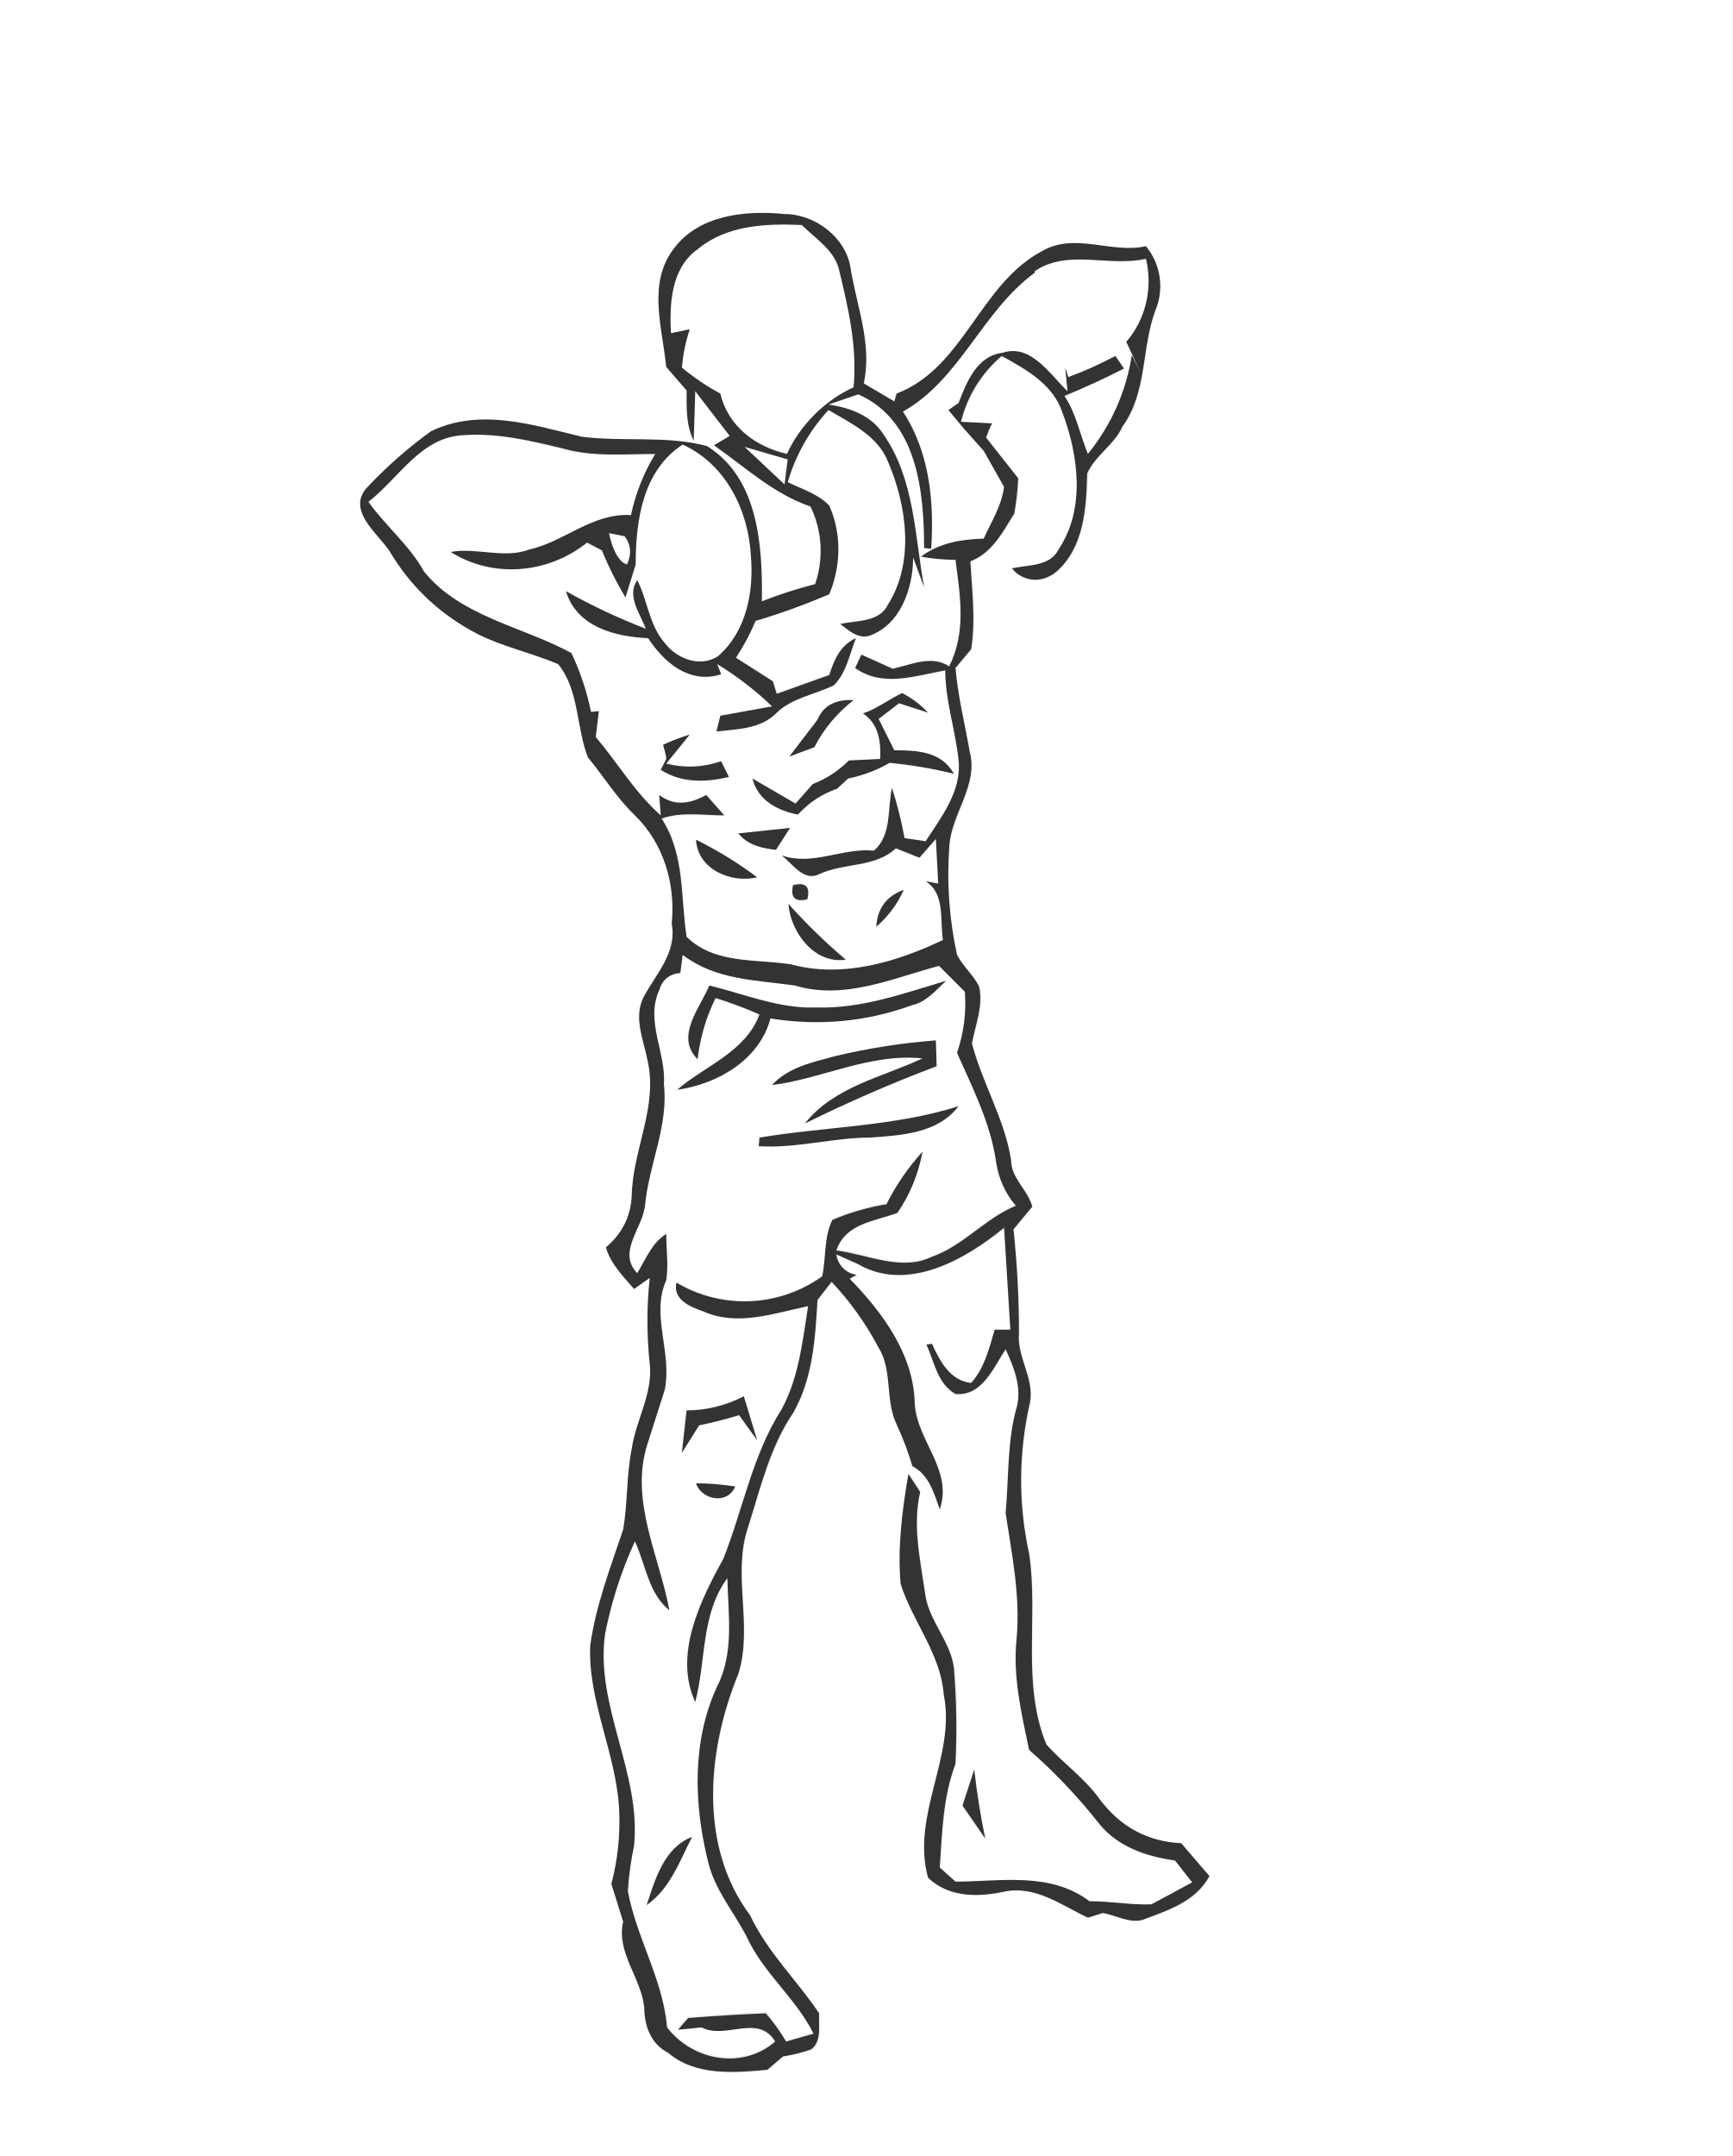
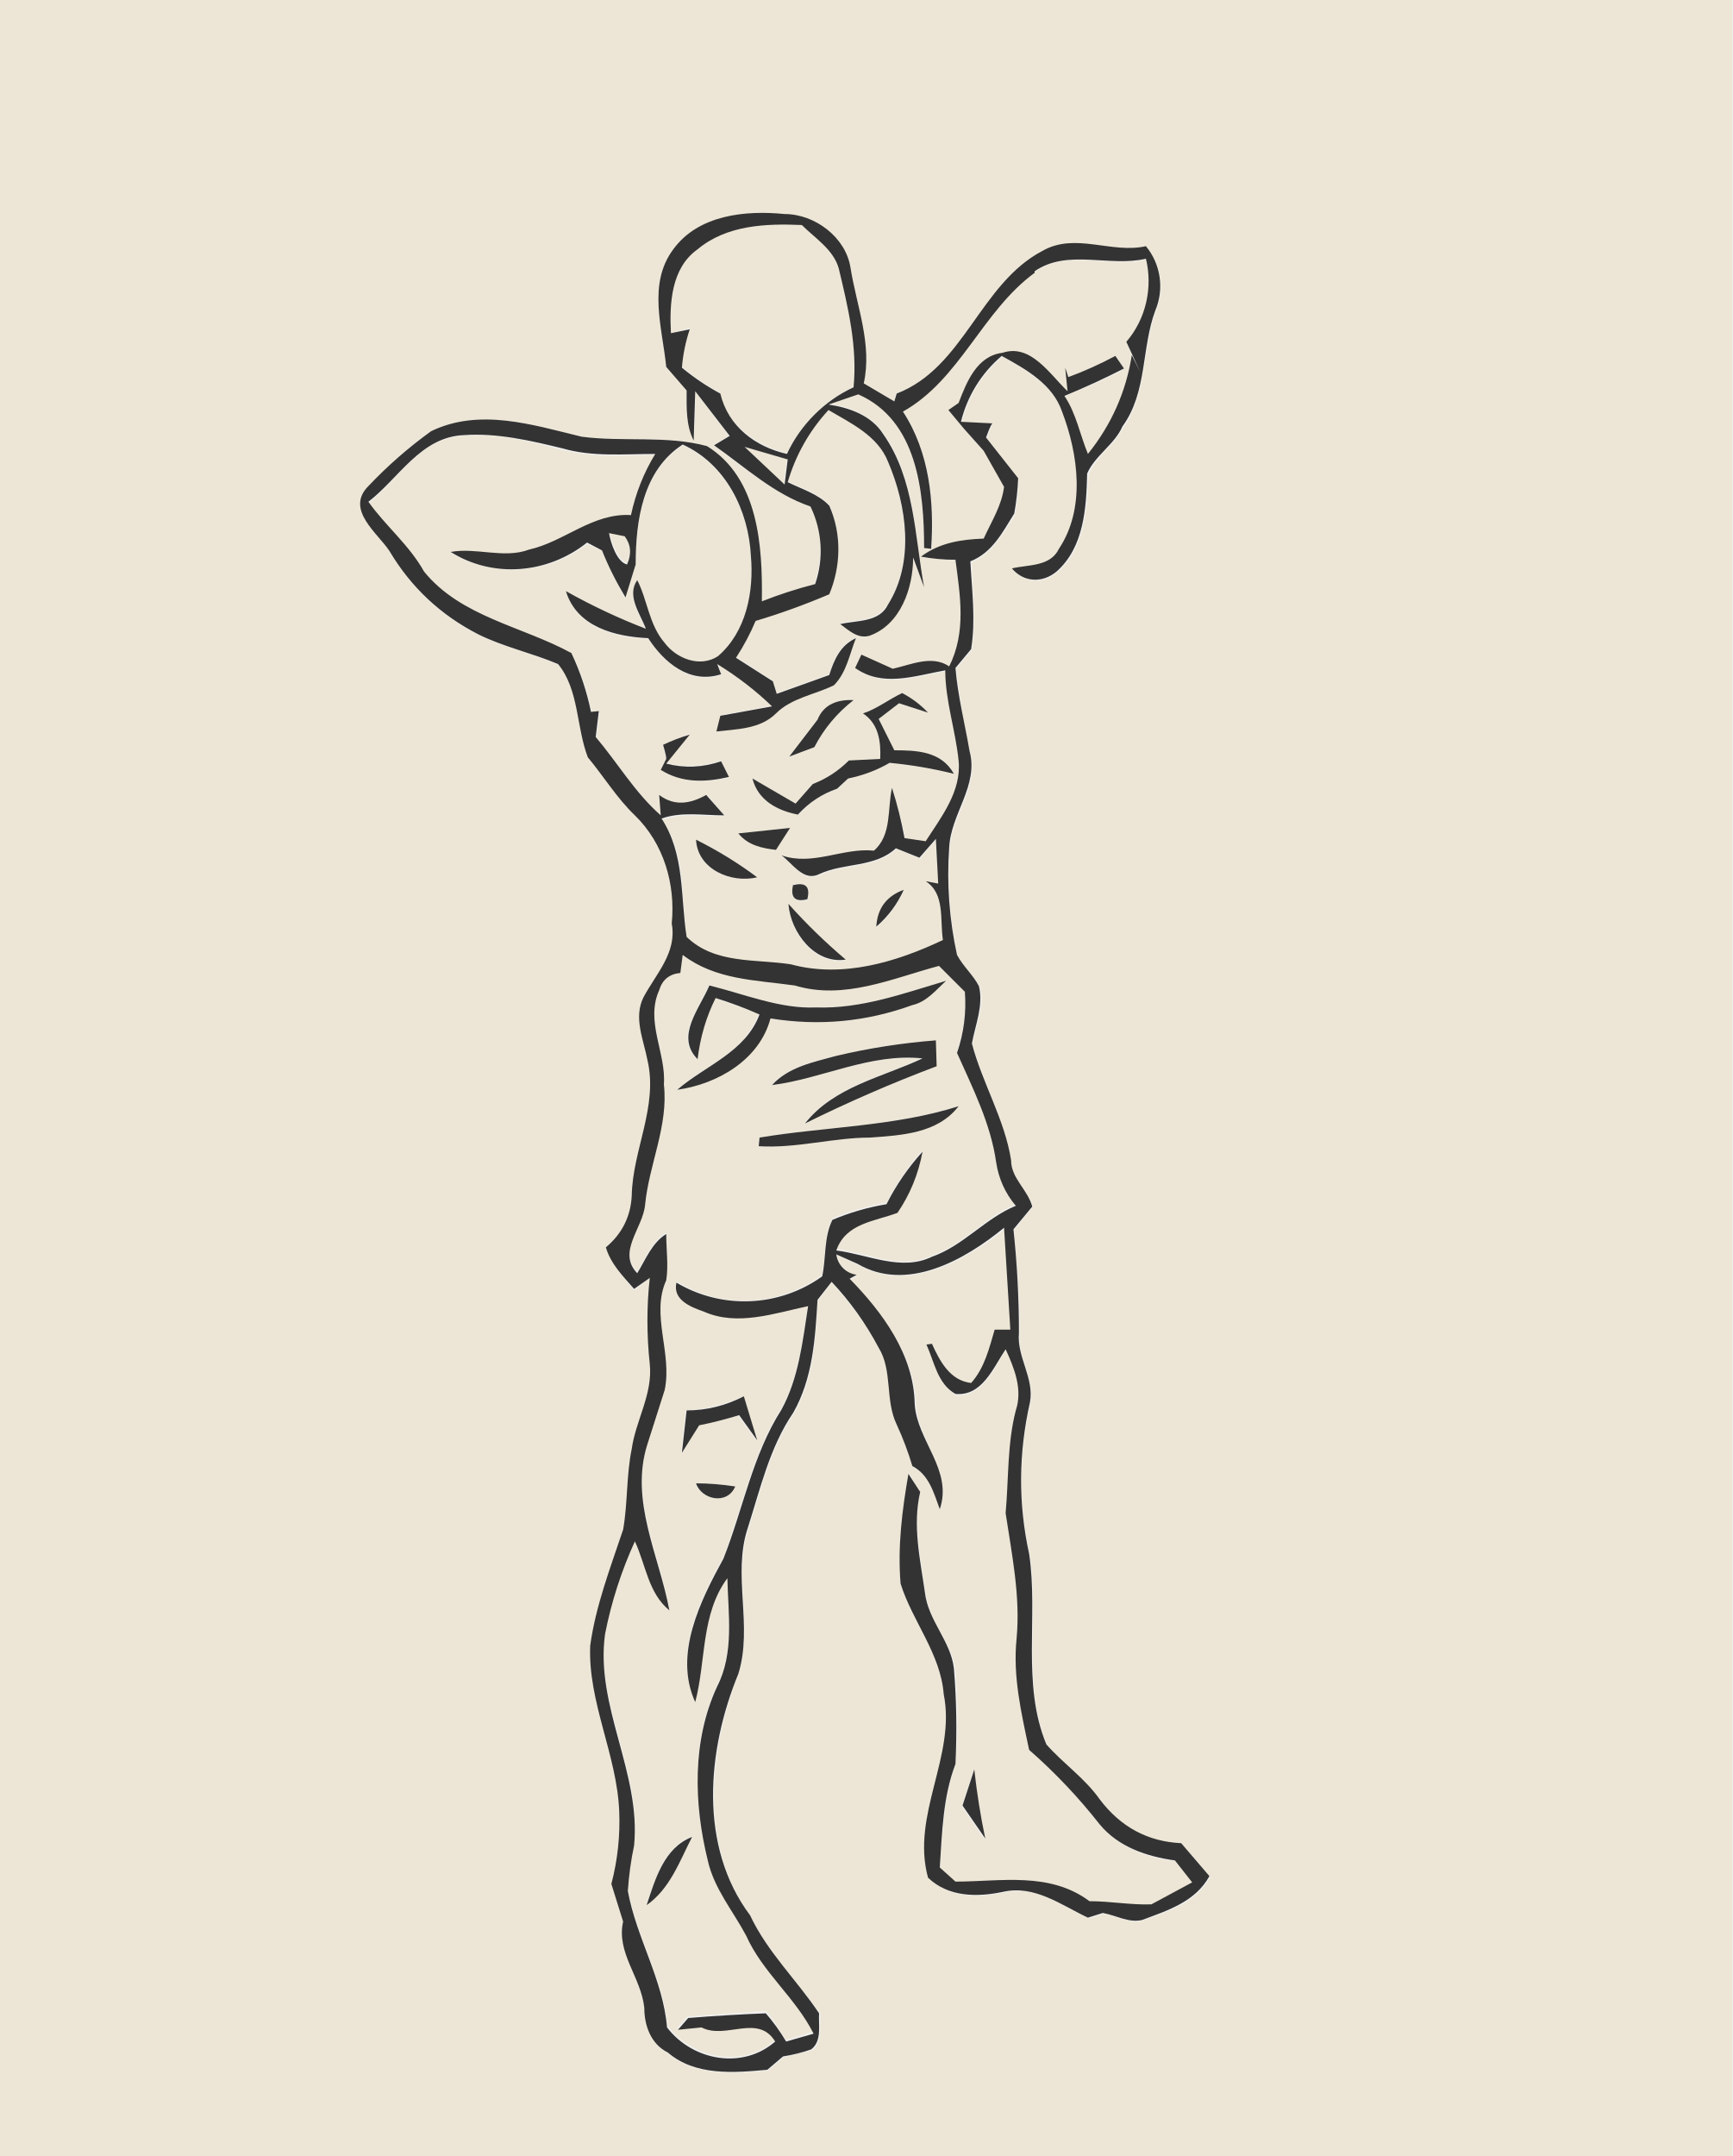
<svg xmlns="http://www.w3.org/2000/svg" width="221pt" height="275pt" viewBox="0 0 221 275">
-   <g fill="#FFF">
+   <g fill="#EDE6D6">
    <path d="M0 0h221v275H0zm85.9 31.8c-3.3 4.4-1.4 10-.9 15l2.6 3c0 2.2 0 4.4.9 6.4q.3-3.2.2-6.3l4.3 5.7-2 1.2c4 2.8 7.7 6.2 12.4 7.8 1.7 3 1.5 6.7.5 10q-3.4.8-6.7 2.1c.1-7-.4-15.7-7-19.8-5.2-1.4-10.7-.5-16-1.2C68 54.2 61.2 52 55 55c-3 2-5.4 4.6-8 7-2.9 3 1.2 6 2.8 8.4q4 6.9 11.3 10.6c3.3 1.6 6.9 2.4 10.2 3.8 2.7 3.3 2.3 8 3.9 11.9 2 2.4 3.6 5.2 6 7.4a17 17 0 0 1 4.6 13.8c.7 3.7-2 6.5-3.6 9.4-1.3 2.6 0 5.4.5 8 1.3 6-1.9 11.5-2 17.3q-.2 4-3.3 6.6c.6 2 2.2 3.7 3.5 5.4l2-1.6q-.5 5.5 0 11.1c.5 3.8-1.7 7.2-2.2 10.8-.7 3.4-.5 7-1.1 10.3-1.6 4.9-3.5 9.7-4.2 14.8-.3 7.2 3.4 14 3.7 21.1q.2 4.7-1 9.3l1.5 4.8c-.9 4 2.3 7.2 2.6 11 .2 2.2 1 4.6 3 5.7 3.6 3 8.5 2.6 12.8 2.2l2-1.7 3.7-.9c1.3-1.1.8-3 1-4.6-3-4.2-6.7-7.8-8.9-12.5-6.6-8.8-5.4-21-1.6-30.8 2-6-.7-12.6 1.3-18.6 1.6-5 2.8-10.3 5.8-14.7 2.5-4.3 2.8-9.5 3-14.3l1.8-2.4q3.6 3.9 6.1 8.4c1.8 3 .8 6.7 2.2 9.8q1.3 2.6 2 5.3c2.2 1.1 2.8 3.4 3.5 5.5 1.8-5-2.8-8.7-3-13.4-.2-6.2-4.2-11.6-8.4-16l1-.5a3 3 0 0 1-2.7-2.6l2.6 1.2c6.4 3.7 13.7-.5 18.8-4.5l.8 13-2-.1c-.7 2.4-1.3 5-3 6.8-2.7-.3-4-2.8-5-5h-.7c1 2.3 1.4 5.1 3.7 6.5 3.4.1 4.8-3.4 6.3-5.8 1.2 2.4 2.3 5 1.4 7.8-1 4.3-1 8.7-1.3 13 .8 5.4 2 10.7 1.4 16.1-.5 4.8.6 9.5 1.6 14.2a70 70 0 0 1 9 9.5c2.4 2.9 6 4.2 9.6 4.6l2.2 2.8-5.2 2.8c-2.7.1-5.2-.4-7.9-.4-5-3.8-11.3-2.6-17.2-2.5l-2-1.8c.4-4.4.5-9 2-13.2q.5-6 0-12.2c-.5-3.5-3.4-6.1-3.8-9.7-.6-4.2-1.6-8.5-.7-12.8l-1.3-2.3c-.9 4.6-1.6 9.3-1.2 14 1.6 4.8 5.2 8.9 5.5 14.1 1.7 8-4 15.5-1.9 23.4 2.6 2.5 6.3 2.5 9.6 1.8 4-1 7.4 1.7 10.8 3.3l2-.6c1.6.3 3.2 1.3 4.8.9 3.3-1.2 7-2.3 8.7-5.6l-3.6-4.2a13 13 0 0 1-10.4-5.6c-2-2.7-4.7-4.6-6.8-7-3.2-7.7-1-16.3-2.2-24.3q-2.2-9.7.1-19.3c.6-3-1.7-5.8-1.4-8.9.1-4.4-.4-8.8-.7-13.2l2.4-3c-.6-2-2.7-3.5-2.8-5.8-.7-5.2-3.6-9.8-4.9-14.9.4-2.4 1.5-4.7 1-7.2-.8-1.5-2.1-2.6-2.9-4a48 48 0 0 1-1-13.8c.2-4.2 3.8-7.9 2.6-12.2q-1.2-5.3-1.8-10.7l2-2.4c.6-3.7.1-7.4 0-11.2 2.6-1.1 4-3.7 5.5-6q.4-2.3.5-4.6l-4.1-5.2.7-1.8-3.9-.2q1.3-5.1 5.2-8.4c3 1.7 6.4 3.6 7.7 7.1 2 5.5 3 12.4-.3 17.5-1.2 2.3-4 2-6.1 2.6a4 4 0 0 0 5.7.3c3.5-3 3.8-8 4-12.4.9-2.4 3.3-3.8 4.4-6 3.1-4.4 2.4-10 4.2-15a8 8 0 0 0-1.2-8.1c-4.4 1-9-1.8-13.2.7-8 4.1-10 14.8-18.8 18l-.2 1-4-2.2c1.1-5-.9-9.9-1.6-14.8-.6-3.9-4.5-6.8-8.4-6.8-5-.5-11 .1-14.2 4.5m36.8 198.5 2.9 4.2-1.4-8.8z" />
    <path d="M89 31.8c3.7-3.3 8.7-3.4 13.3-3.2 1.7 1.7 4 3.1 4.7 5.5 1.2 5 2.4 10 2 15.2a18 18 0 0 0-8.6 8.5c-4-1-7.5-3.5-8.6-7.7q-2.5-1.4-4.8-3.3.2-2.5 1-5l-2.4.8c-.3-3.9 0-8.4 3.4-10.9" />
    <path d="M132 34.7c4.2-3 9.5-.5 14.2-1.6 1 3.7 0 7.7-2.5 10.6l1.8 3.9-1-2.2a26 26 0 0 1-5.7 12.6c-1-2.5-1.6-5.2-3-7.4 2.5-1.2 5.2-2.1 7.6-3.5l-1.2-1.6q-2.9 1.6-6 2.7L136 47l.2 3c-2.1-2.2-4.6-6-8.2-4.9-3.3.4-4.6 3.8-5.6 6.4l-1.2 1 1.9 2.3q1.2 1.5 2.5 2.8 1.5 2.3 2.6 4.6c-.3 2.4-1.7 4.4-2.5 6.6q-4.5-.2-8 2.3l4.3.4c.5 4.5 1.4 9.2-.8 13.6-2.3-1.5-4.9-.2-7.3.3l-3.9-1.8-.8 1.7c3.6 2.5 7.6 1 11.5.3 0 3.9 1.3 7.6 1.7 11.5s-2.2 7.2-4.2 10.4l-2.7-.5q-.6-3.2-1.7-6.3c-.5 2.6 0 6-2.2 7.9-4-.3-7.9 2-11.9.6 1.5 1 2.8 3.4 4.9 2.4 3.2-1.5 7.1-.8 9.8-3.3l3 1.2 2-2.4.4 5.8-1.6-.4c2.5 1.6 1.8 5 2.2 7.5-6 2.8-12.8 4.9-19.4 3.1-4.5-.7-9.8 0-13.4-3.5-.7-5 0-10.5-3.1-15 2.6-1 5.3-.4 8-.5l-2.2-2.6c-2 1.1-4.1 1.5-6.1 0l.2 2.6c-3.3-2.9-5.5-6.7-8.3-10l.4-3.3h-1q-.8-3.8-2.5-7.4C66.7 80 58.8 78.8 54.1 73c-1.9-3.4-5-5.7-7.1-8.8 3.9-3.1 6.6-8.4 12.1-8.6 4.3-.4 8.6.7 12.7 1.8 3.8 1 7.9.7 11.8.6q-2.2 3.6-3.1 7.8c-4.9-.3-8.5 3.4-13 4.4-3.3 1.2-6.7-.2-10 .3a15.5 15.5 0 0 0 17.4-1.1l1.8.8 3 6.1 1.4-4.2c0-5.6.9-12 6-15.3 5.5 2.5 8.4 8.4 8.7 14.2.4 4.6-.6 9.7-4.2 12.8-2.3 1.5-5.3.2-6.8-1.8-2-2.2-2.2-5.4-3.5-7.9-1.4 2 .4 4.3 1 6.2q-5.2-2-10-4.8c1.3 4.6 6.2 5.8 10.4 6 2 3 5.3 5.9 9.3 4.6l-.4-1.5q3.9 2.3 7 5.4L92 91.2l-.5 2c2.6-.3 5.6-.3 7.6-2.3s4.9-2.3 7.3-3.6c1.6-1.6 2-4 2.8-6-2 .9-2.8 2.8-3.4 4.7l-6.7 2.4-.5-1.6-4.7-3q1.5-2.2 2.4-4.7 4.8-1.4 9.4-3.4c1.6-3.6 1.7-7.7.1-11.3-1.4-1.5-3.5-2.1-5.3-3q1.5-5.1 5.2-9.2c2.9 1.7 6.2 3.3 7.6 6.6 2.3 5.6 3.4 12.8 0 18.2-1.2 2.3-4 2-6.1 2.5 1 .8 2.2 2 3.7 1.5 4-1.4 5.5-6.1 5.5-10l1.5 3.8c-1.2-6.6-1.2-13.8-5.1-19.4-1.6-2.5-4.4-3.5-7-3.9l3.7-1.3c7.5 3.3 8.4 12.3 8.4 19.6h1c.3-6-.3-12.2-3.7-17.4 7.3-4.1 10.1-12.8 16.8-17.7M110.1 91c2 1.3 2.3 3.6 2.2 5.8l-4 .2a13 13 0 0 1-4.6 3l-2.2 2.5-5.5-3.2c.7 2.8 3.2 4.1 5.9 4.6q2-2.3 5-3.3l1.3-1.3q2.8-.6 5.3-2 4.2.5 8.2 1.3c-1.6-2.8-4.8-2.8-7.7-2.9l-1.9-4 2.6-2 3.7 1.2q-1.4-1.5-3.3-2.5c-1.7.8-3.2 2-5 2.6m-5.8.8-3.6 4.7 3.3-1.2c1-2.4 2.9-4.3 4.9-6q-3.2-.3-4.6 2.5M84.6 95l.4 1.8-.7 1.4c2.7 1.7 5.7 1.6 8.7 1L92 97q-3.5 1.2-7 .3l3-3.7zm9.6 11.3q2 2 4.8 2l1.8-2.7zm-5.4.8c.2 3.9 4.5 5.6 7.8 4.8a46 46 0 0 0-7.8-4.8m12.4 5.8q-.6 2.4 1.8 1.9.6-2.5-1.8-2m10.6 5.5q2.3-2 3.5-4.7-3.2 1.2-3.5 4.7m-11.2-2.9c.3 3.6 3.2 7.7 7.3 7.1q-3.9-3.4-7.3-7" />
    <path d="m94.9 57 5.5 1.5-.4 3.2zM77.7 67.7l2 .5q1.3 1.7.3 3.6c-1.2-.3-2-2.8-2.3-4m9.4 53.8c4.2 3.2 9.4 3.2 14.3 4 6.3 1.8 12.4-1 18.4-2.6l3.3 3.3q.3 4-1 7.8c2 4.5 4.3 9 5 14 .1 2.1 1.3 3.9 2.5 5.5-3.9 1.6-6.6 5.1-10.6 6.5-4 2-8.3-.3-12.3-.8 1.2-3.5 4.9-3.7 7.8-4.8q2.4-3.4 3.2-7.8-2.7 3-4.6 6.7-3.6.6-6.9 2c-1.1 2.2-.8 4.8-1.3 7.2-5.4 4-12.9 4.5-18.6.8-.5 2.2 1.8 3 3.5 3.7 4.3 2 9 .2 13.3-.7-.7 4.5-1.2 9.2-3.4 13.2-3.7 5.8-5 12.7-7.4 19-3 5.4-6.4 12.2-3.6 18.3 1.4-5.3.7-11.2 4.1-15.8.1 4.6.9 9.5-1.3 13.8-3.2 6.9-3 15-1.2 22.2.8 3.6 3.3 6.4 4.9 9.6 2.1 4.6 6.3 7.9 8.6 12.4l-3.5 1.1c-.9-1.2-1.5-2.6-2.6-3.7l-10 .7-1.3 1.5 3-.3c3.2 1.6 7.3-1.8 9.5 1.8-4 3.6-10.5 2.5-13.7-1.8-.6-6-4-11.4-5.1-17.4q.2-3 .8-5.9c1-9.2-5-17.7-3.7-27q1.2-6 3.8-11.7c1.5 3 1.7 6.6 4.4 8.8-1.3-7-5-14-2.8-21.2l2.2-7c1-4.6-1.9-9.5.1-14 .4-1.9.1-3.9.1-5.8-1.8 1.1-2.6 3.2-3.7 5-2.6-2.8.7-5.7 1-8.7.5-5.2 3-10.1 2.4-15.4.3-4-2.4-8-.6-12q.6-2 2.7-2.2zm1.8 13.5q.5-4.1 2.3-7.8l5.6 2c-1.8 5-6.9 6.6-10.5 9.7 5.1-.7 10.5-3.8 11.9-9.1q9.2 1.5 18.1-1.7c1.8-.4 3-1.9 4.3-3-5.4 1.5-10.9 3.5-16.6 3.3-4.7.1-9.1-1.7-13.6-2.8-1.2 3-4.4 6.5-1.5 9.4m17.6-.4c-2.9.8-6 1.4-8.1 3.7 6.4-.8 12.5-4 19.1-3.4-5 2.4-11.2 3.6-14.9 8.3q8.3-4 16.8-7.3l-.1-3.2q-6.5.3-12.8 2M96.8 145v1.2c4.7.3 9.4-1.2 14.1-1.2 4-.2 8.6-.4 11.3-3.9-8.2 2.6-17 2.6-25.4 4m-9.3 34.8-.6 5.4 2.2-3.5 5-1.3 2.4 3.2q-.7-2.9-1.7-5.6-3.5 1.6-7.3 1.8m1.2 9.3c.7 2 4 2.8 5 .4q-2.6-.4-5-.4m-6.2 53.7c3-2 4.2-5.6 5.8-8.7-3.6 1.4-4.7 5.4-5.8 8.7" />
  </g>
  <g fill="#333">
    <path d="M85.9 31.8c3.2-4.4 9.2-5 14.2-4.5 3.9 0 7.8 3 8.4 6.8.8 5 2.8 9.8 1.7 14.8l3.9 2.3.3-1C123 46.9 125 36.2 133 32c4.2-2.4 8.8.4 13.2-.6a8 8 0 0 1 1.2 8.2c-1.8 4.8-1 10.4-4.2 14.8-1 2.3-3.5 3.7-4.5 6-.1 4.4-.4 9.4-3.9 12.5-1.8 1.5-4.2 1.4-5.7-.4 2.1-.5 4.9-.2 6-2.5 3.4-5.1 2.5-12 .4-17.5-1.2-3.5-4.6-5.4-7.7-7.1a16 16 0 0 0-5.2 8.4l4 .2c-.3.4-.6 1.3-.8 1.8l4.1 5.2q-.1 2.3-.5 4.5c-1.5 2.4-2.8 5-5.6 6.1.2 3.7.7 7.5.1 11.2l-2 2.4c.3 3.6 1.2 7.1 1.8 10.6 1.2 4.4-2.4 8-2.6 12.3a48 48 0 0 0 1 13.7c.8 1.5 2.1 2.6 2.8 4 .6 2.5-.5 5-.9 7.3 1.3 5 4.2 9.7 5 14.9 0 2.3 2.1 3.7 2.7 5.9l-2.4 2.9q.7 6.6.7 13.2c-.3 3.1 2 5.8 1.4 8.9q-2.2 9.7-.1 19.3c1.2 8-1 16.6 2.2 24.3 2.1 2.4 4.9 4.3 6.8 7q4 5.3 10.4 5.6l3.6 4.2c-1.8 3.3-5.4 4.4-8.6 5.6-1.7.4-3.3-.6-5-.9l-1.9.6c-3.4-1.6-6.8-4.2-10.8-3.3-3.3.7-7 .7-9.6-1.8-2.2-8 3.6-15.5 2-23.4-.4-5.2-4-9.3-5.5-14.1-.4-4.7.2-9.4 1-14l1.5 2.3c-1 4.3 0 8.6.6 12.8.4 3.6 3.3 6.2 3.7 9.7q.5 6 .2 12.2c-1.6 4.2-1.7 8.7-2 13.2l2 1.8c5.8 0 12-1.3 17.1 2.5 2.7 0 5.3.5 7.9.4l5.2-2.8-2.2-2.8c-3.6-.5-7.2-1.7-9.6-4.6a70 70 0 0 0-9-9.5c-1-4.7-2.1-9.4-1.6-14.2.5-5.4-.6-10.7-1.4-16 .4-4.4.2-8.9 1.3-13.1.9-2.7-.2-5.4-1.3-7.8-1.6 2.4-3 6-6.4 5.7-2.3-1.3-2.7-4.1-3.7-6.3l.7-.1c1 2.2 2.3 4.7 5 5 1.7-1.9 2.3-4.4 3-6.8h2l-.8-13c-5 4.1-12.4 8.3-18.7 4.6l-2.7-1.2a3 3 0 0 0 2.6 2.6l-.9.5c4.2 4.3 8.2 9.7 8.3 16 .3 4.7 4.9 8.4 3.2 13.4-.8-2.2-1.4-4.4-3.5-5.5q-.8-2.7-2-5.3c-1.5-3.1-.5-6.9-2.3-9.8q-2.5-4.7-6-8.4l-1.8 2.3c-.3 5-.6 10-3.1 14.4-3 4.4-4.2 9.7-5.8 14.7-2 6 .7 12.5-1.2 18.6-4 9.7-5.1 22 1.5 30.8 2.2 4.7 6 8.3 8.8 12.5-.1 1.5.4 3.5-1 4.6q-1.7.6-3.6.9l-2 1.7c-4.3.4-9.2.8-12.7-2.2-2.2-1.1-3-3.5-3-5.7-.4-3.9-3.6-7-2.7-11l-1.5-4.8q1.2-4.6 1-9.3c-.3-7.2-4-13.9-3.7-21.1.7-5.1 2.6-10 4.2-14.8.6-3.4.4-6.9 1.1-10.3.5-3.6 2.7-7 2.3-10.8q-.6-5.6 0-11l-2 1.4c-1.4-1.6-3-3.2-3.6-5.3q3.1-2.6 3.3-6.6c.1-5.8 3.4-11.4 2-17.3-.5-2.6-1.8-5.4-.5-8 1.6-3 4.3-5.7 3.6-9.4.5-5-1-10.2-4.7-13.8-2.3-2.2-4-5-6-7.4-1.5-3.9-1.1-8.6-3.8-11.9-3.3-1.4-7-2.2-10.2-3.8q-7.2-3.7-11.3-10.6C48.2 68 44 65 47 62q3.7-3.9 8-7c6.2-3 13-.8 19.2.7 5.3.7 10.8-.2 16 1.2 6.6 4.1 7.1 12.8 7 19.8q3.3-1.3 6.8-2.2a13 13 0 0 0-.6-9.9c-4.7-1.6-8.3-5-12.3-7.8l2-1.2-4.4-5.7-.2 6.3c-1-2-.9-4.2-.9-6.4l-2.6-3c-.5-5-2.4-10.6.9-15m3.1 0c-3.4 2.4-3.6 7-3.4 10.7L88 42q-.8 2.4-1 4.9 2.3 1.9 4.9 3.3c1 4.2 4.5 6.8 8.5 7.7 1.7-3.7 4.8-6.8 8.5-8.5.5-5.2-.7-10.2-1.9-15.2-.7-2.4-3-3.8-4.7-5.5-4.6-.2-9.6 0-13.3 3.1m43 3c-6.7 4.9-9.5 13.6-16.8 17.7 3.4 5.2 4 11.5 3.6 17.5l-.9-.1c0-7.3-.9-16.3-8.4-19.6l-3.8 1.3c2.7.4 5.5 1.4 7 3.8 4 5.7 4 13 5.2 19.5l-1.4-3.8c0 3.9-1.6 8.6-5.6 10-1.5.4-2.6-.7-3.7-1.5 2.2-.5 5-.2 6.1-2.5 3.4-5.4 2.4-12.6 0-18.2-1.3-3.3-4.7-4.9-7.6-6.6a23 23 0 0 0-5.2 9.2c1.8.9 3.9 1.5 5.3 3 1.6 3.6 1.5 7.7 0 11.3q-4.7 2-9.4 3.4-1 2.4-2.5 4.7l4.7 3 .5 1.6 6.7-2.4c.6-1.9 1.4-3.8 3.4-4.7-.8 2-1.2 4.4-2.8 6C104 88.6 101 89 99 91s-5 2-7.6 2.3l.5-2 6.6-1.2q-3.1-3-7-5.4L92 86c-4 1.3-7.3-1.5-9.3-4.6-4.2-.2-9.1-1.4-10.5-6q5 2.8 10.2 4.8c-.7-1.9-2.5-4.2-1.1-6.2 1.3 2.5 1.5 5.7 3.5 8 1.5 2 4.5 3.2 6.8 1.7 3.6-3.1 4.6-8.2 4.2-12.8-.3-5.8-3.2-11.7-8.7-14.2-5.1 3.3-6 9.7-6 15.3l-1.3 4.2q-1.8-3-3-6l-1.9-1c-5 4-12 4.6-17.4 1.2 3.3-.6 6.8.9 10-.3 4.5-1 8.1-4.7 13-4.4q.9-4.2 3.1-7.8c-4 0-8 .4-11.8-.7-4.1-1-8.4-2-12.6-1.7-5.5.2-8.3 5.5-12.2 8.5 2.2 3.1 5.2 5.5 7.1 8.9 4.7 5.8 12.6 7 18.8 10.4q1.7 3.6 2.5 7.5l1-.1L76 94c2.8 3.3 5 7.1 8.3 10l-.2-2.6c2 1.5 4 1.1 6 0l2.3 2.6c-2.7 0-5.4-.5-8 .4 3 4.6 2.4 10 3.2 15.1 3.6 3.5 8.8 2.8 13.3 3.5 6.6 1.8 13.5-.3 19.4-3.1-.4-2.6.3-5.9-2.2-7.5l1.6.3-.3-5.7-2.1 2.4-3-1.2c-2.7 2.5-6.6 1.8-9.8 3.3-2 1-3.4-1.4-4.8-2.4 4 1.4 7.8-1 11.8-.6 2.3-2 1.7-5.3 2.3-8q1 3.1 1.6 6.4l2.7.4c2-3.1 4.6-6.4 4.2-10.3s-1.7-7.6-1.7-11.5c-3.9.7-8 2.2-11.5-.3l.8-1.7 4 1.8c2.3-.5 5-1.8 7.2-.3 2.2-4.4 1.4-9 .8-13.6q-2.2 0-4.4-.4c2.4-1.8 5.2-2.2 8-2.3 1-2.2 2.3-4.2 2.6-6.6l-2.6-4.6-2.5-2.8-2-2.4 1.3-.9c1-2.6 2.3-6 5.6-6.4 3.6-1.2 6 2.7 8.3 4.9l-.3-3 .4 1.2q3-1.1 6-2.7l1.1 1.6q-3.7 1.9-7.6 3.5c1.5 2.2 2 5 3 7.4q4.5-5.6 5.6-12.6l1.1 2.2-1.8-3.9c2.5-2.9 3.4-6.9 2.5-10.6-4.7 1.1-10-1.3-14.2 1.6M95 57l5.1 4.8.4-3.2zM77.7 68c.2 1.2 1 3.7 2.3 4q.9-2-.3-3.6zm9.4 53.8-.3 2.3q-2.1.2-2.7 2.2c-1.8 4 .9 8 .6 12 .6 5.3-1.9 10.2-2.4 15.4-.3 3-3.6 6-1 8.7 1.1-1.8 1.9-3.9 3.7-5 0 2 .3 4 0 5.9-2 4.4.8 9.3-.2 14l-2.2 6.9c-2.3 7.2 1.5 14.2 2.8 21.2-2.7-2.2-3-5.8-4.4-8.8q-2.6 5.7-3.8 11.8c-1.3 9.2 4.6 17.7 3.7 27q-.6 2.8-.8 5.8c1.1 6 4.5 11.3 5 17.4 3.3 4.3 9.7 5.4 13.8 1.8-2.2-3.6-6.3-.2-9.4-1.8l-3 .3 1.3-1.5q4.9-.4 9.9-.6 1.4 1.6 2.6 3.6l3.5-1c-2.3-4.6-6.5-7.8-8.6-12.5-1.7-3.2-4.1-6-4.9-9.6-1.8-7.3-2-15.3 1.2-22.2 2.2-4.3 1.4-9.2 1.3-13.8-3.4 4.6-2.7 10.5-4.1 15.8-2.8-6.1.7-13 3.6-18.3 2.5-6.3 3.7-13.2 7.4-19 2.2-4 2.7-8.7 3.4-13.2-4.3.9-9 2.6-13.3.7-1.7-.6-4-1.5-3.5-3.7a17 17 0 0 0 18.6-.8c.5-2.3.2-5 1.3-7.2q3.3-1.4 6.9-2 1.8-3.6 4.6-6.7-.8 4.3-3.2 7.8c-2.9 1.1-6.6 1.3-7.8 4.8 4 .5 8.3 2.7 12.2.8 4-1.4 6.8-4.9 10.7-6.5a11 11 0 0 1-2.5-5.5c-.7-5-3-9.5-5-14q1.3-3.8 1-7.8l-3.3-3.3c-6 1.6-12.1 4.4-18.4 2.5-5-.7-10.1-.7-14.3-3.9" />
    <path d="M110.1 91c1.8-.6 3.3-1.8 5-2.6q1.9 1 3.3 2.5l-3.7-1.2-2.6 2 2 4c2.8 0 6 .1 7.6 3q-4-1-8.2-1.4-2.4 1.4-5.3 2l-1.4 1.3q-2.9 1-5 3.3c-2.6-.5-5.1-1.8-5.8-4.6l5.5 3.2 2.2-2.5q2.6-1 4.6-3l4-.2c.1-2.2-.2-4.5-2.2-5.8" />
    <path d="M104.3 91.8c.8-2 2.6-2.6 4.6-2.5q-3.2 2.5-5 6l-3.2 1.2zM84.6 95q1.7-.8 3.4-1.3l-3 3.7q3.5.9 7-.3l1 2c-3 .7-6 .8-8.7-.9l.7-1.4c0-.5-.3-1.4-.4-1.8m9.6 11.3 6.6-.7-1.8 2.8c-1.8-.2-3.6-.6-4.8-2.1m-5.4.8q4.2 2.1 7.8 4.8c-3.3.8-7.6-1-7.8-4.8m12.4 5.8q2.4-.6 1.8 1.8-2.4.6-1.8-1.9m10.6 5.4q.2-3.5 3.5-4.7-1.2 2.7-3.5 4.7m-11.2-2.9q3.4 3.8 7.3 7.1c-4 .6-7-3.5-7.3-7M89 135.1c-2.9-2.9.3-6.5 1.5-9.4 4.5 1.1 9 3 13.6 2.8 5.8.2 11.2-1.8 16.6-3.4-1.3 1.2-2.5 2.7-4.3 3.1q-8.8 3.2-18.1 1.7c-1.4 5.3-6.8 8.4-11.9 9.1 3.6-3.1 8.7-4.8 10.5-9.6q-2.7-1.2-5.6-2.1-1.8 3.6-2.3 7.8m17.6-.4q6.3-1.5 12.8-2l.1 3.3q-8.5 3.2-16.8 7.3c3.7-4.7 9.9-5.9 15-8.3-6.7-.7-12.8 2.6-19.2 3.4 2.1-2.3 5.2-2.9 8.1-3.7m-9.7 10.4c8.4-1.4 17.2-1.4 25.4-4-2.7 3.5-7.3 3.7-11.3 4-4.7 0-9.4 1.4-14.2 1.1zm-9.3 34.8q3.8 0 7.3-1.8l1.7 5.6-2.3-3.2q-2.6.8-5.1 1.3l-2.2 3.5zm1.2 9.3q2.4 0 5 .4c-1 2.4-4.3 1.7-5-.4m34 41.1 1.5-4.6q.5 4.5 1.4 8.8zM82.5 243c1.1-3.3 2.2-7.3 5.8-8.7-1.6 3.1-2.8 6.6-5.8 8.7" />
  </g>
</svg>
